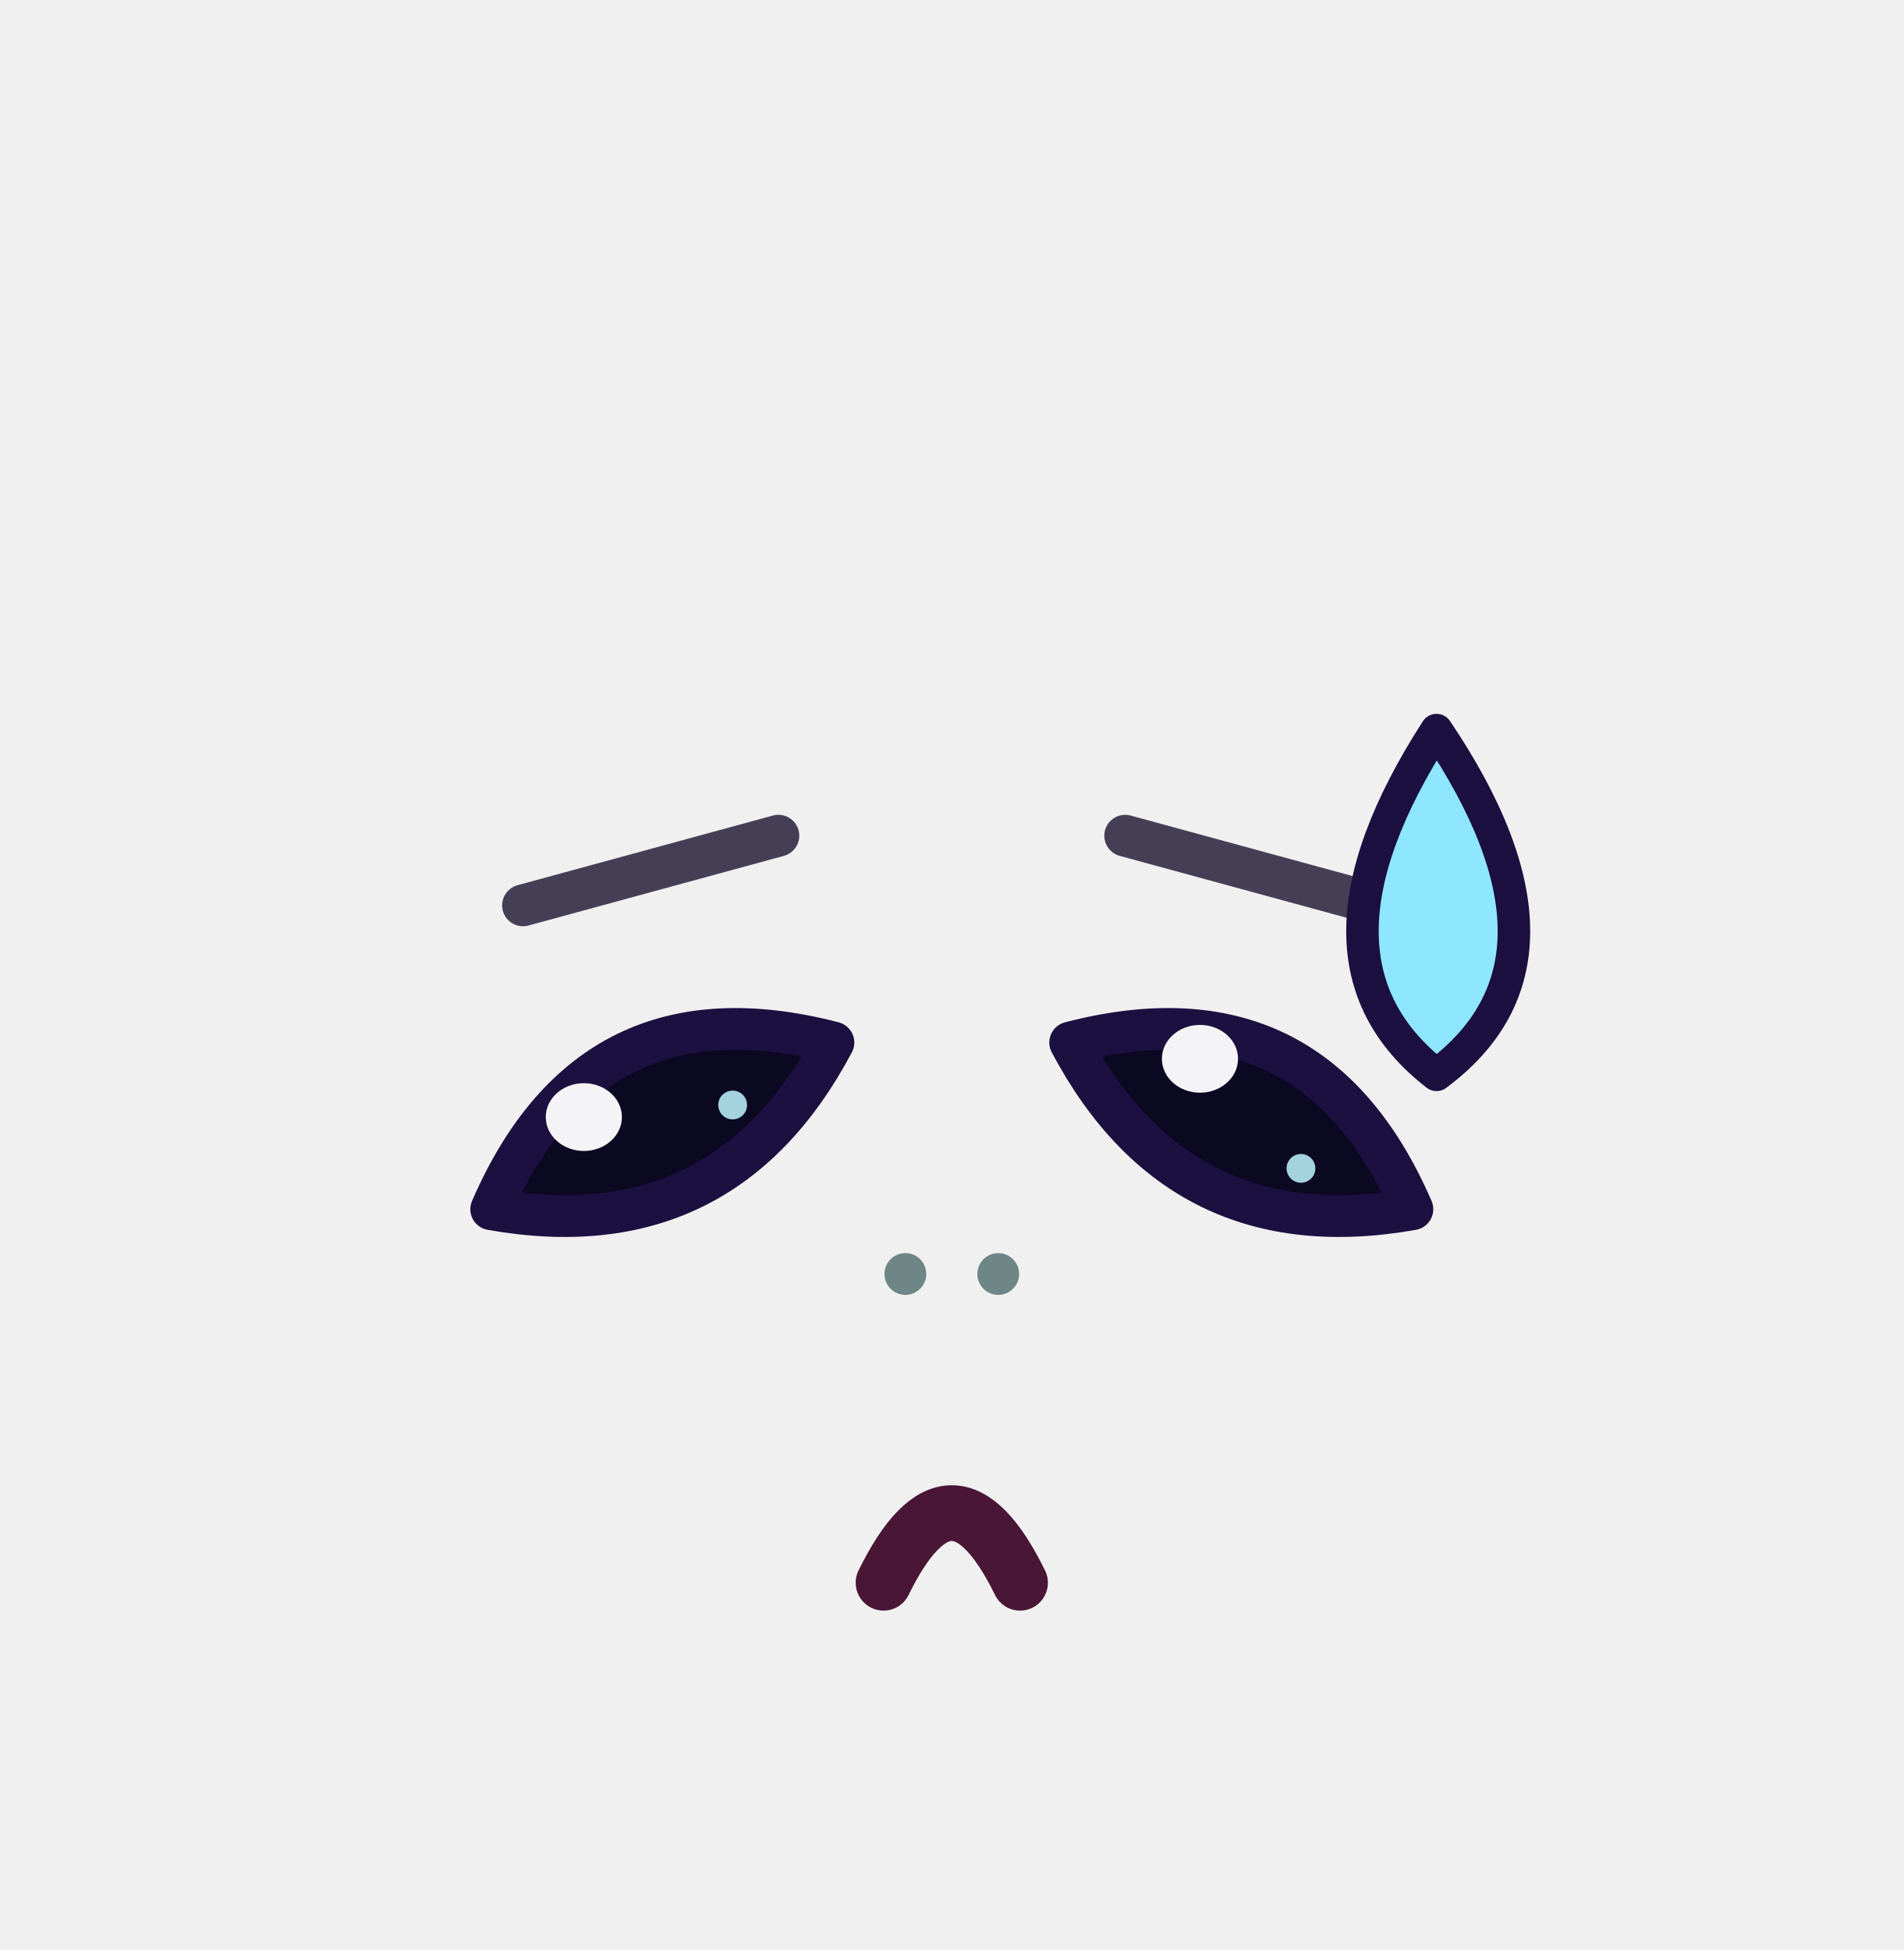
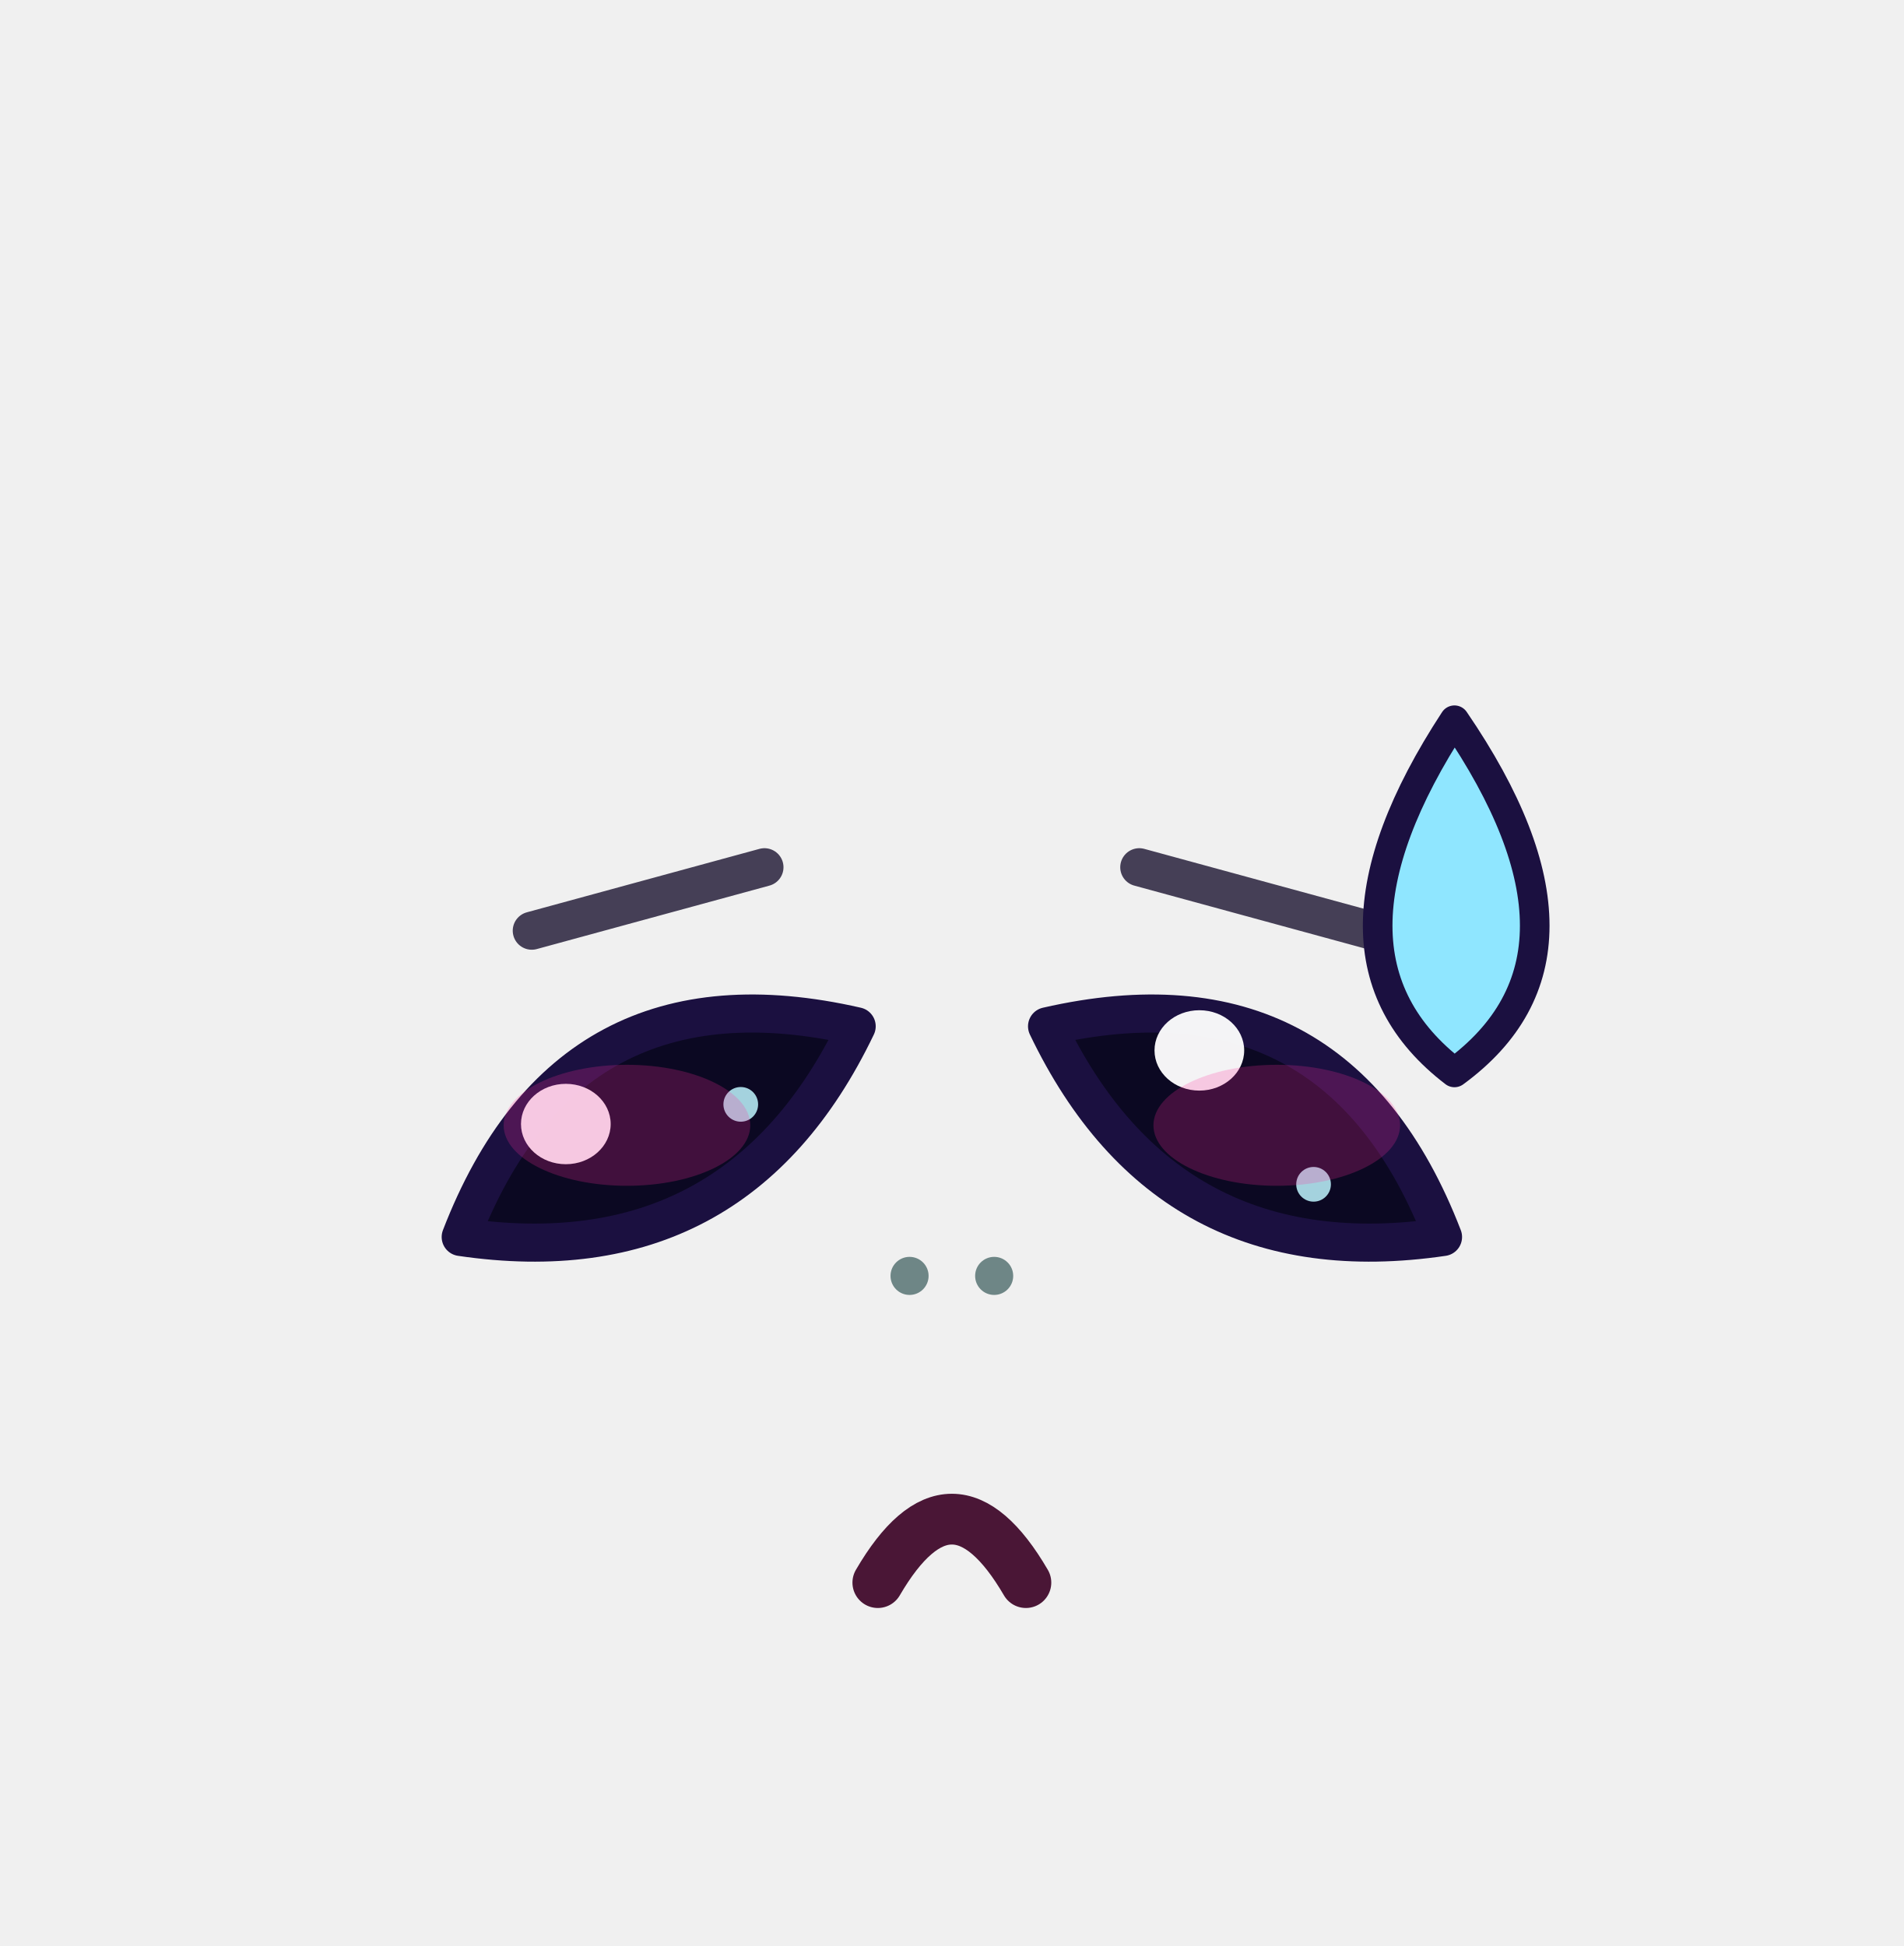
- <svg xmlns="http://www.w3.org/2000/svg" width="164" height="168" viewBox="-41 -251 82 84">
-   <path d="M-19.84 -198.91 Q-15.55 -208.81 -5.1 -206.09 Q-9.85 -197.13 -19.84 -198.91 Z" fill="#0b0822" stroke="#1b1040" stroke-width="1.8" stroke-linejoin="round" stroke-linecap="round" />
-   <ellipse cx="-15.85" cy="-202.88" rx="1.64" ry="1.46" fill="#ffffff" fill-opacity="0.95" />
-   <circle cx="-9.44" cy="-203.4" r="0.62" fill="#bff6ff" fill-opacity="0.85" />
-   <path d="M5.1 -206.09 Q15.55 -208.81 19.84 -198.91 Q9.85 -197.13 5.1 -206.09 Z" fill="#0b0822" stroke="#1b1040" stroke-width="1.8" stroke-linejoin="round" stroke-linecap="round" />
-   <ellipse cx="10.69" cy="-205.39" rx="1.64" ry="1.46" fill="#ffffff" fill-opacity="0.95" />
-   <circle cx="15.04" cy="-200.67" r="0.62" fill="#bff6ff" fill-opacity="0.85" />
-   <line x1="-18.47" y1="-212" x2="-7.47" y2="-215" stroke="#1b1330" stroke-width="1.8" stroke-linecap="round" stroke-opacity="0.8" />
-   <line x1="7.47" y1="-215" x2="18.47" y2="-212" stroke="#1b1330" stroke-width="1.8" stroke-linecap="round" stroke-opacity="0.8" />
-   <path d="M20.88 -219.55 Q27.55 -209.65 20.88 -204.7 Q14.5 -209.65 20.88 -219.55 Z" fill="#8fe6ff" stroke="#1b1040" stroke-width="1.4" stroke-linejoin="round" stroke-linecap="round" />
-   <circle cx="-2" cy="-196.12" r="0.9" fill="#6e8686" />
-   <circle cx="2" cy="-196.12" r="0.9" fill="#6e8686" />
-   <path d="M-2.94 -182.82 Q0 -188.82 2.94 -182.82" fill="none" stroke="#4a1636" stroke-width="2.4" stroke-linejoin="round" stroke-linecap="round" />
+ <svg xmlns="http://www.w3.org/2000/svg" width="180" height="184" viewBox="-45 -260 90 92">
+   <path d="M-23.22 -201.52 Q-18.17 -214.61 -4.5 -211.48 Q-10.19 -199.6 -23.22 -201.52 Z" fill="#0b0822" stroke="#1b1040" stroke-width="1.8" stroke-linejoin="round" stroke-linecap="round" />
+   <ellipse cx="-18.25" cy="-206.86" rx="2.12" ry="1.9" fill="#ffffff" fill-opacity="0.95" />
+   <circle cx="-9.98" cy="-207.79" r="0.82" fill="#bff6ff" fill-opacity="0.85" />
+   <ellipse cx="-15.36" cy="-206.8" rx="5.83" ry="2.86" fill="#ff2f9d" fill-opacity="0.22" />
+   <path d="M4.5 -211.48 Q18.17 -214.61 23.22 -201.52 Q10.19 -199.6 4.5 -211.48 Z" fill="#0b0822" stroke="#1b1040" stroke-width="1.8" stroke-linejoin="round" stroke-linecap="round" />
+   <ellipse cx="11.7" cy="-210.34" rx="2.12" ry="1.9" fill="#ffffff" fill-opacity="0.95" />
+   <circle cx="17.1" cy="-204.01" r="0.82" fill="#bff6ff" fill-opacity="0.85" />
+   <ellipse cx="15.36" cy="-206.8" rx="5.83" ry="2.86" fill="#ff2f9d" fill-opacity="0.22" />
+   <line x1="-19.86" y1="-216" x2="-8.86" y2="-219" stroke="#1b1330" stroke-width="1.8" stroke-linecap="round" stroke-opacity="0.8" />
+   <line x1="8.86" y1="-219" x2="19.86" y2="-216" stroke="#1b1330" stroke-width="1.8" stroke-linecap="round" stroke-opacity="0.8" />
+   <path d="M23.76 -225.95 Q31.35 -214.85 23.76 -209.3 Q16.5 -214.85 23.76 -225.95 Z" fill="#8fe6ff" stroke="#1b1040" stroke-width="1.4" stroke-linejoin="round" stroke-linecap="round" />
+   <circle cx="-2" cy="-199.68" r="0.9" fill="#6e8686" />
+   <circle cx="2" cy="-199.68" r="0.9" fill="#6e8686" />
+   <path d="M-3.5 -185.18 Q0 -191.18 3.5 -185.18" fill="none" stroke="#4a1636" stroke-width="2.4" stroke-linejoin="round" stroke-linecap="round" />
</svg>
